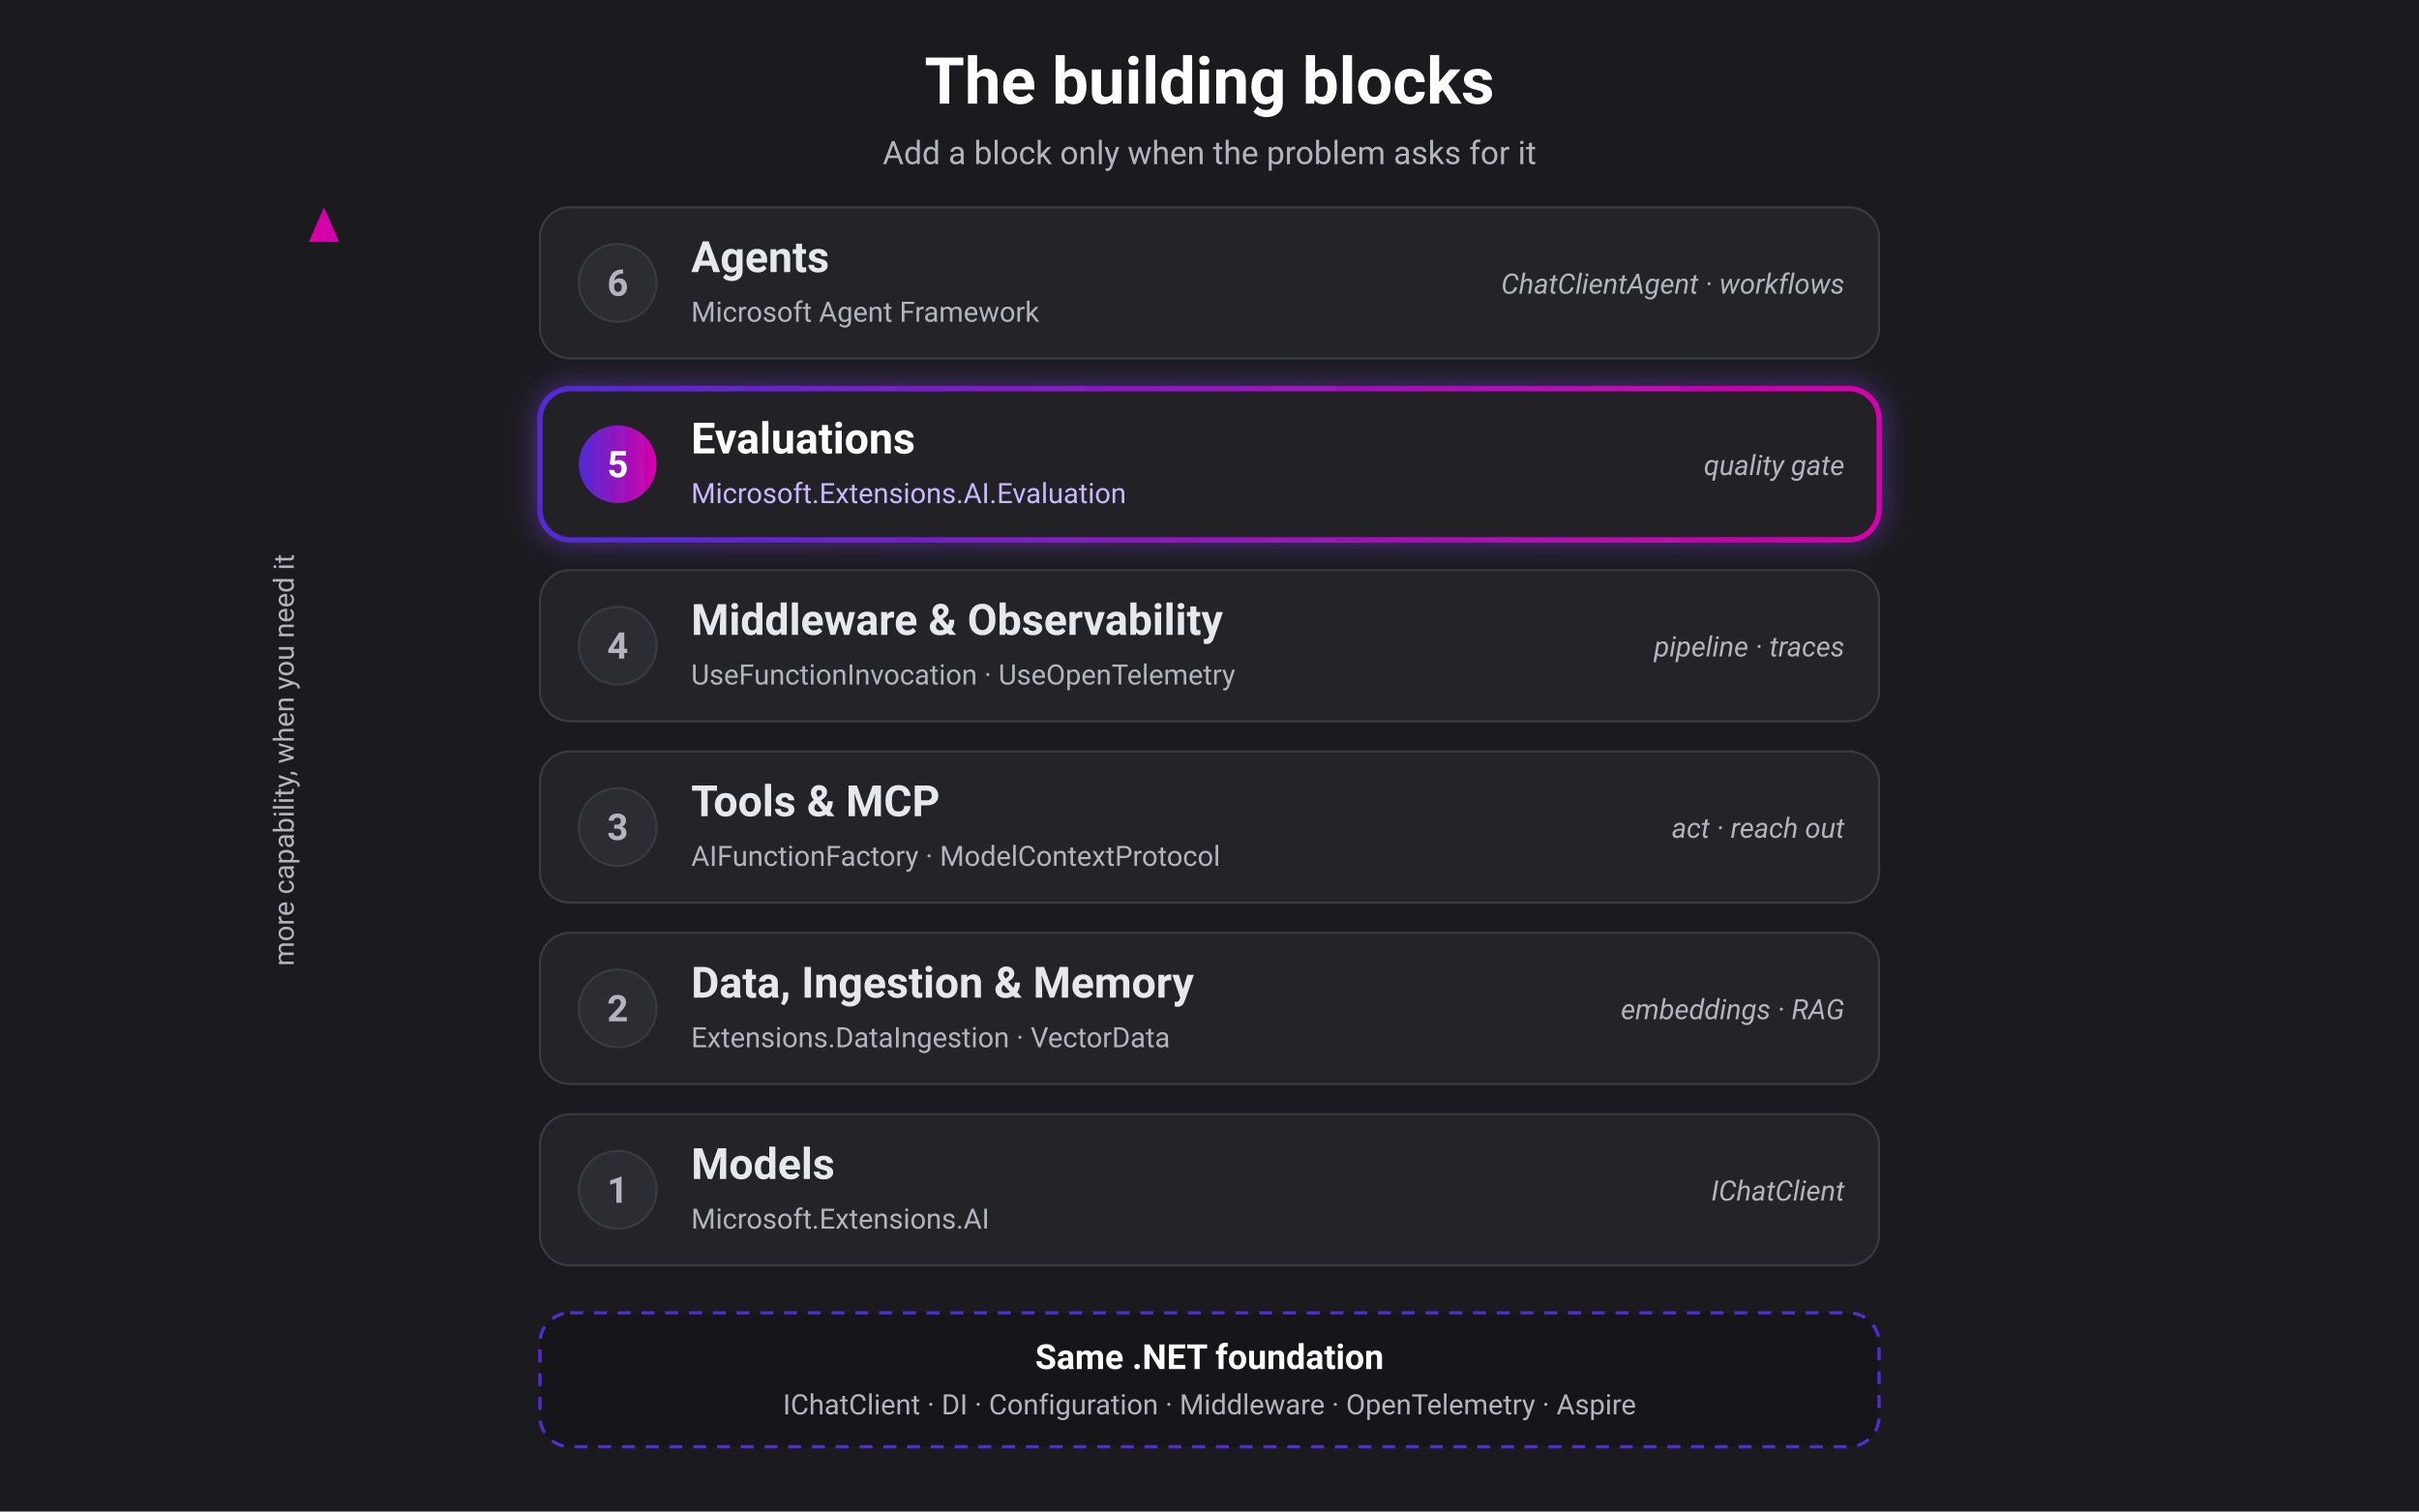
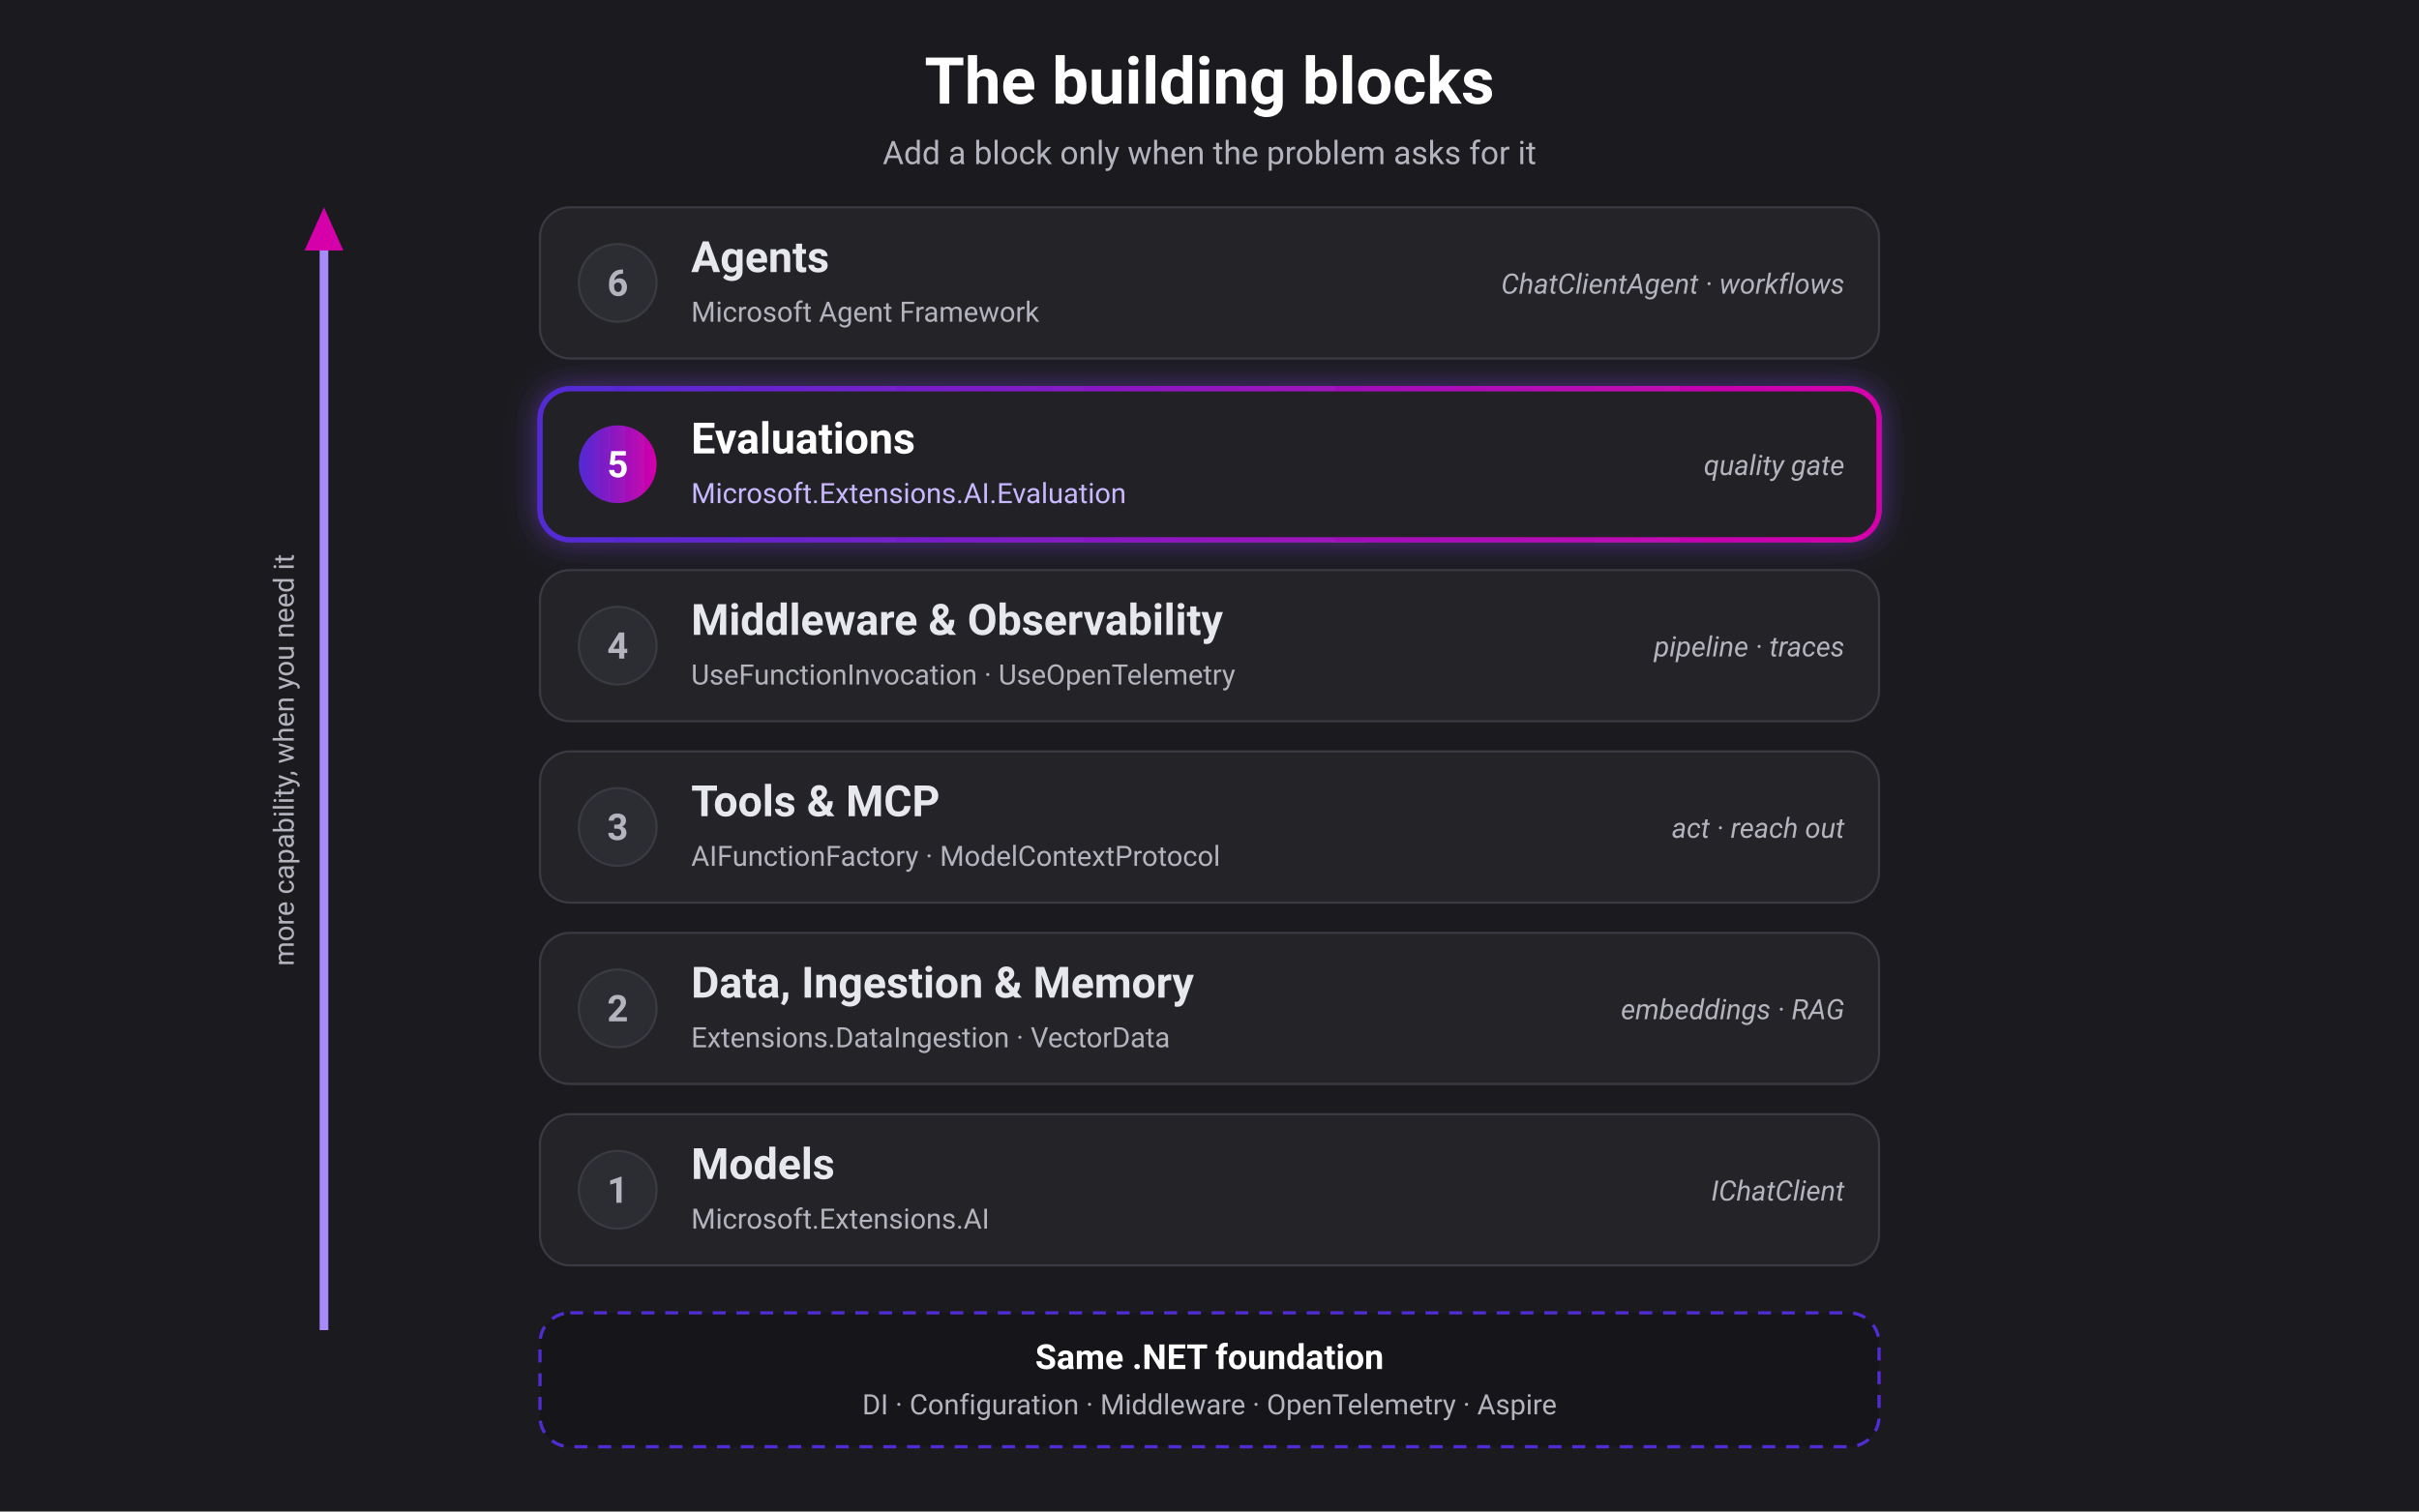
<svg xmlns="http://www.w3.org/2000/svg" viewBox="0 0 1120 700" width="1120" height="700" role="img">
  <defs>
    <linearGradient id="grad" x1="0" y1="0" x2="1" y2="0">
      <stop offset="0" stop-color="#512bd4" />
      <stop offset="1" stop-color="#d600aa" />
    </linearGradient>
    <linearGradient id="gradV" x1="0" y1="1" x2="0" y2="0">
-       <stop offset="0" stop-color="#512bd4" />
+       <stop offset="0" stop-color="#a78bfa" />
      <stop offset="1" stop-color="#d600aa" />
    </linearGradient>
    <filter id="soft" x="-20%" y="-20%" width="140%" height="140%">
      <feDropShadow dx="0" dy="0" stdDeviation="7" flood-color="#8a4bff" flood-opacity="0.45" />
    </filter>
  </defs>
  <rect width="1120" height="700" fill="#1b1b1f" />
  <text x="560" y="48" text-anchor="middle" fill="#ffffff" font-family="'Segoe UI', system-ui, -apple-system, Roboto, sans-serif" font-size="30" font-weight="700">The building blocks</text>
  <text x="560" y="76" text-anchor="middle" fill="#b4b4be" font-family="'Segoe UI', system-ui, -apple-system, Roboto, sans-serif" font-size="15">Add a block only when the problem asks for it</text>
  <g>
    <rect x="250" y="96" width="620" height="70" rx="14" fill="#232328" stroke="#3a3a42" stroke-width="1" />
    <circle cx="286" cy="131" r="18" fill="#2c2c33" stroke="#3a3a42" />
    <text x="286" y="137" text-anchor="middle" fill="#b4b4be" font-family="'Segoe UI', system-ui, -apple-system, Roboto, sans-serif" font-size="17" font-weight="700">6</text>
    <text x="320" y="126" fill="#e7e7ee" font-family="'Segoe UI', system-ui, -apple-system, Roboto, sans-serif" font-size="20" font-weight="700">Agents</text>
    <text x="320" y="149" fill="#b4b4be" font-family="'Segoe UI', system-ui, -apple-system, Roboto, sans-serif" font-size="13">Microsoft Agent Framework</text>
    <text x="854" y="136" text-anchor="end" fill="#b4b4be" font-family="'Segoe UI', system-ui, -apple-system, Roboto, sans-serif" font-size="13" font-style="italic">ChatClientAgent · workflows</text>
  </g>
  <g filter="url(#soft)">
    <rect x="250" y="180" width="620" height="70" rx="14" fill="#232328" stroke="url(#grad)" stroke-width="2.5" />
    <circle cx="286" cy="215" r="18" fill="url(#grad)" stroke="none" />
    <text x="286" y="221" text-anchor="middle" fill="#ffffff" font-family="'Segoe UI', system-ui, -apple-system, Roboto, sans-serif" font-size="17" font-weight="700">5</text>
    <text x="320" y="210" fill="#ffffff" font-family="'Segoe UI', system-ui, -apple-system, Roboto, sans-serif" font-size="20" font-weight="700">Evaluations</text>
    <text x="320" y="233" fill="#c9b8ff" font-family="'Segoe UI', system-ui, -apple-system, Roboto, sans-serif" font-size="13">Microsoft.Extensions.AI.Evaluation</text>
    <text x="854" y="220" text-anchor="end" fill="#b4b4be" font-family="'Segoe UI', system-ui, -apple-system, Roboto, sans-serif" font-size="13" font-style="italic">quality gate</text>
  </g>
  <g>
    <rect x="250" y="264" width="620" height="70" rx="14" fill="#232328" stroke="#3a3a42" stroke-width="1" />
    <circle cx="286" cy="299" r="18" fill="#2c2c33" stroke="#3a3a42" />
    <text x="286" y="305" text-anchor="middle" fill="#b4b4be" font-family="'Segoe UI', system-ui, -apple-system, Roboto, sans-serif" font-size="17" font-weight="700">4</text>
    <text x="320" y="294" fill="#e7e7ee" font-family="'Segoe UI', system-ui, -apple-system, Roboto, sans-serif" font-size="20" font-weight="700">Middleware &amp; Observability</text>
    <text x="320" y="317" fill="#b4b4be" font-family="'Segoe UI', system-ui, -apple-system, Roboto, sans-serif" font-size="13">UseFunctionInvocation · UseOpenTelemetry</text>
    <text x="854" y="304" text-anchor="end" fill="#b4b4be" font-family="'Segoe UI', system-ui, -apple-system, Roboto, sans-serif" font-size="13" font-style="italic">pipeline · traces</text>
  </g>
  <g>
    <rect x="250" y="348" width="620" height="70" rx="14" fill="#232328" stroke="#3a3a42" stroke-width="1" />
    <circle cx="286" cy="383" r="18" fill="#2c2c33" stroke="#3a3a42" />
    <text x="286" y="389" text-anchor="middle" fill="#b4b4be" font-family="'Segoe UI', system-ui, -apple-system, Roboto, sans-serif" font-size="17" font-weight="700">3</text>
    <text x="320" y="378" fill="#e7e7ee" font-family="'Segoe UI', system-ui, -apple-system, Roboto, sans-serif" font-size="20" font-weight="700">Tools &amp; MCP</text>
    <text x="320" y="401" fill="#b4b4be" font-family="'Segoe UI', system-ui, -apple-system, Roboto, sans-serif" font-size="13">AIFunctionFactory · ModelContextProtocol</text>
    <text x="854" y="388" text-anchor="end" fill="#b4b4be" font-family="'Segoe UI', system-ui, -apple-system, Roboto, sans-serif" font-size="13" font-style="italic">act · reach out</text>
  </g>
  <g>
    <rect x="250" y="432" width="620" height="70" rx="14" fill="#232328" stroke="#3a3a42" stroke-width="1" />
    <circle cx="286" cy="467" r="18" fill="#2c2c33" stroke="#3a3a42" />
    <text x="286" y="473" text-anchor="middle" fill="#b4b4be" font-family="'Segoe UI', system-ui, -apple-system, Roboto, sans-serif" font-size="17" font-weight="700">2</text>
    <text x="320" y="462" fill="#e7e7ee" font-family="'Segoe UI', system-ui, -apple-system, Roboto, sans-serif" font-size="20" font-weight="700">Data, Ingestion &amp; Memory</text>
    <text x="320" y="485" fill="#b4b4be" font-family="'Segoe UI', system-ui, -apple-system, Roboto, sans-serif" font-size="13">Extensions.DataIngestion · VectorData</text>
    <text x="854" y="472" text-anchor="end" fill="#b4b4be" font-family="'Segoe UI', system-ui, -apple-system, Roboto, sans-serif" font-size="13" font-style="italic">embeddings · RAG</text>
  </g>
  <g>
    <rect x="250" y="516" width="620" height="70" rx="14" fill="#232328" stroke="#3a3a42" stroke-width="1" />
    <circle cx="286" cy="551" r="18" fill="#2c2c33" stroke="#3a3a42" />
    <text x="286" y="557" text-anchor="middle" fill="#b4b4be" font-family="'Segoe UI', system-ui, -apple-system, Roboto, sans-serif" font-size="17" font-weight="700">1</text>
    <text x="320" y="546" fill="#e7e7ee" font-family="'Segoe UI', system-ui, -apple-system, Roboto, sans-serif" font-size="20" font-weight="700">Models</text>
    <text x="320" y="569" fill="#b4b4be" font-family="'Segoe UI', system-ui, -apple-system, Roboto, sans-serif" font-size="13">Microsoft.Extensions.AI</text>
    <text x="854" y="556" text-anchor="end" fill="#b4b4be" font-family="'Segoe UI', system-ui, -apple-system, Roboto, sans-serif" font-size="13" font-style="italic">IChatClient</text>
  </g>
  <rect x="250" y="608" width="620" height="62" rx="14" fill="#16161a" stroke="#512bd4" stroke-width="1.5" stroke-dasharray="6 5" />
  <text x="560" y="634" text-anchor="middle" fill="#ffffff" font-family="'Segoe UI', system-ui, -apple-system, Roboto, sans-serif" font-size="16" font-weight="700">Same .NET foundation</text>
-   <text x="560" y="655" text-anchor="middle" fill="#b4b4be" font-family="'Segoe UI', system-ui, -apple-system, Roboto, sans-serif" font-size="13">IChatClient · DI · Configuration · Middleware · OpenTelemetry · Aspire</text>
-   <line x1="150" y1="618" x2="150" y2="102" stroke="url(#gradV)" stroke-width="3" />
-   <path d="M 143 112 L 150 96 L 157 112 Z" fill="#d600aa" />
+   <text x="560" y="655" text-anchor="middle" fill="#b4b4be" font-family="'Segoe UI', system-ui, -apple-system, Roboto, sans-serif" font-size="13">DI · Configuration · Middleware · OpenTelemetry · Aspire</text>
+   <line x1="150" y1="616" x2="150" y2="104" stroke="#a78bfa" stroke-width="4" />
+   <path d="M 141 116 L 150 96 L 159 116 Z" fill="#d600aa" />
  <text x="136" y="352" fill="#b4b4be" font-family="'Segoe UI', system-ui, -apple-system, Roboto, sans-serif" font-size="13" transform="rotate(-90 136 352)" text-anchor="middle">more capability, when you need it</text>
</svg>
